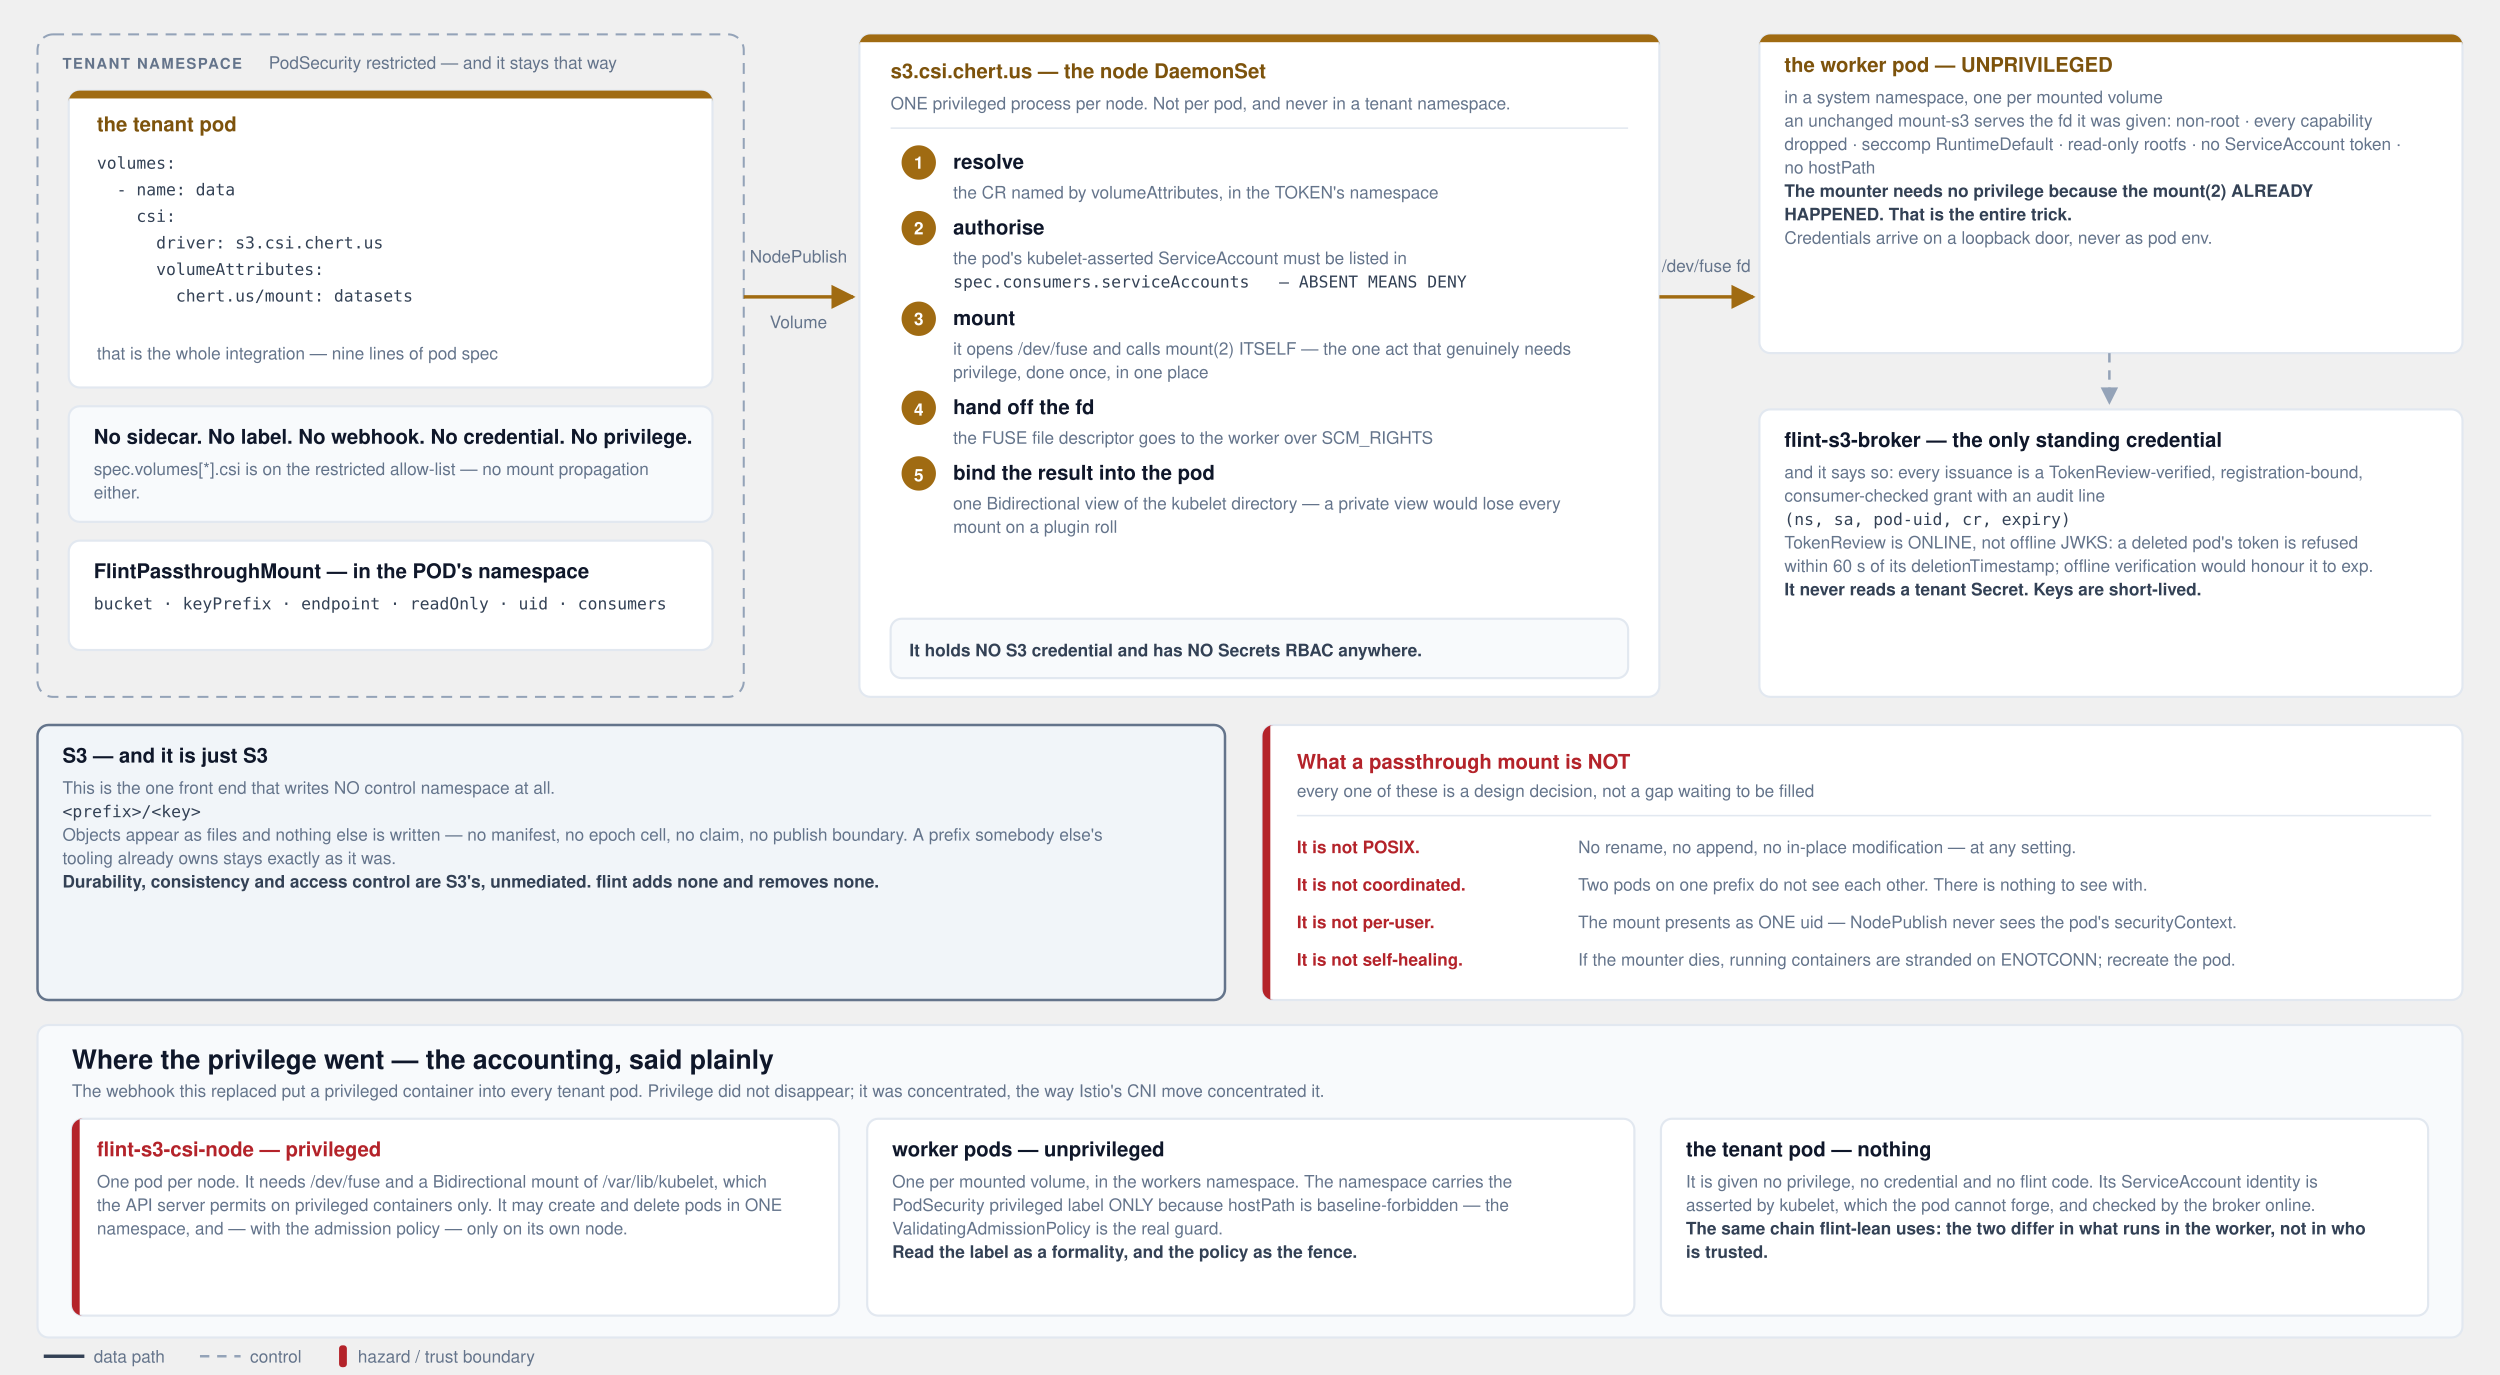
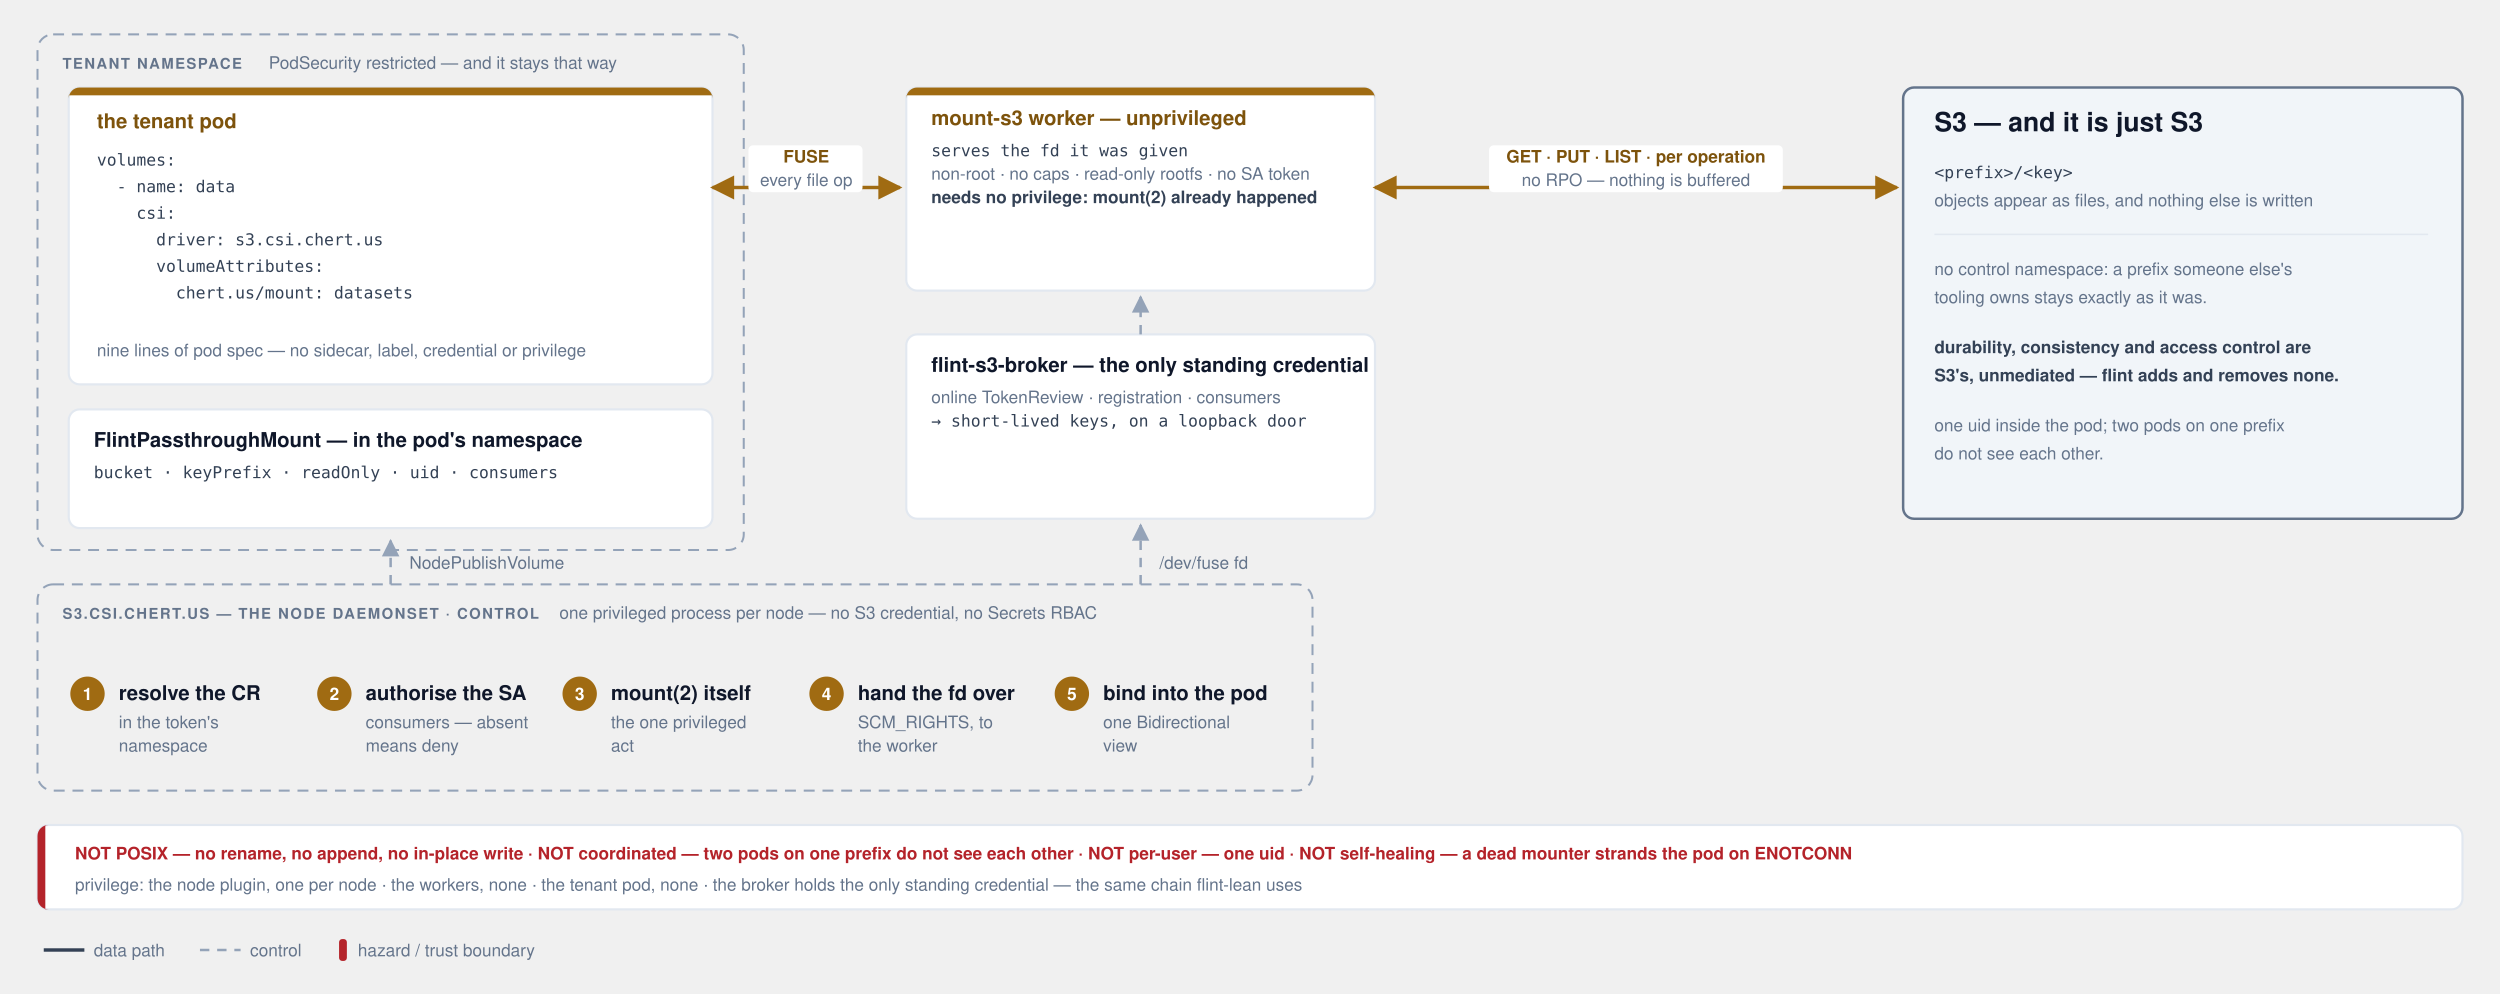
- <svg xmlns="http://www.w3.org/2000/svg" viewBox="0 0 1600 880" role="img" aria-label="flint-passthrough: a tenant pod declares a CSI inline volume naming a FlintPassthroughMount in its own namespace. The privileged node plugin resolves the CR, authorises the pod's ServiceAccount, opens /dev/fuse, calls mount(2) itself and passes the file descriptor over a socket to an unprivileged worker pod running unchanged mount-s3. The bucket is mounted as-is with no flint control namespace. Privilege lands in three places, none of them the tenant namespace.">
+ <svg xmlns="http://www.w3.org/2000/svg" viewBox="0 0 1600 636" role="img" aria-label="flint-passthrough, drawn as a flow: every file operation in the tenant pod is intercepted by FUSE and served by an unprivileged worker running mount-s3, which turns it into GET, PUT or LIST against the S3 prefix; nothing is buffered. The node plugin's mount(2), the descriptor hand-off and the broker are control, off the data path. The bucket is mounted as-is, with no flint control namespace.">
  <style>
  text{font-family:"Helvetica Neue",Helvetica,Arial,sans-serif;fill:#0f172a}
  .t1{font-size:17.0px;font-weight:600}
  .t2{font-size:13.0px;font-weight:600}
  .t3{font-size:12.0px}
  .t3b{font-size:12.0px;font-weight:600;fill:#334155}
  .t4{font-size:11.0px;fill:#64748b}
  .t4b{font-size:11.0px;font-weight:600;fill:#334155}
  .mono{font-family:Menlo,"SF Mono",Consolas,monospace;font-size:10.5px;fill:#334155}
  .mute{fill:#64748b}
  .cap{font-size:9.5px;font-weight:600;letter-spacing:.1em;fill:#64748b}
  .num{font-size:11.0px;font-weight:600;fill:#ffffff}
  .on{font-size:13.0px;font-weight:600;fill:#ffffff}
  .onsub{font-size:11.0px;fill:#ffffff;opacity:.85}
  .c-red{fill:#b4232a}
  .c-lite{fill:#184f95} .c-lean{fill:#0f7a55} .c-pass{fill:#7d530c} .c-forge{fill:#8c2449}
  .f-lite{fill:#184f95} .f-lean{fill:#1baf7a} .f-pass{fill:#a06b12} .f-forge{fill:#b03060}
  .f-red{fill:#b4232a} .f-ink{fill:#334155}
  .b-lite{fill:#eef3fa;stroke:#184f95;stroke-width:1.4} .b-lean{fill:#ecf8f2;stroke:#1baf7a;stroke-width:1.4} .b-pass{fill:#faf3e6;stroke:#a06b12;stroke-width:1.4} .b-forge{fill:#faedf2;stroke:#b03060;stroke-width:1.4}
  .hd-lite{fill:#184f95} .hd-lean{fill:#0f7a55} .hd-pass{fill:#7d530c} .hd-forge{fill:#8c2449}
  .hd-lbl{fill:#334155}
  .l-lite{stroke:#184f95;stroke-width:2.2;fill:none} .l-lean{stroke:#1baf7a;stroke-width:2.2;fill:none} .l-pass{stroke:#a06b12;stroke-width:2.2;fill:none} .l-forge{stroke:#b03060;stroke-width:2.2;fill:none}
  .l-ctl{stroke:#94a3b8;stroke-width:1.6;fill:none}
  .l-ink{stroke:#334155;stroke-width:2.2;fill:none}
  .l-red{stroke:#b4232a;stroke-width:2.2;fill:none}
  .bx{fill:#ffffff;stroke:#e2e8f0;stroke-width:1.4}
  .panel{fill:#f8fafc;stroke:#e2e8f0;stroke-width:1.4}
  .s3{fill:#f1f5f9;stroke:#64748b;stroke-width:1.6}
  .grp{fill:none;stroke:#94a3b8;stroke-width:1.3;stroke-dasharray:7 5}
  .hair{stroke:#e2e8f0;stroke-width:1}
  .lbl{fill:#f8fafc} .rowb{fill:#fbfcfd}
  .frame{fill:none;stroke:#e2e8f0;stroke-width:1.2}
  .halo{fill:#ffffff}
  .chip{fill:#f8fafc;stroke:#e2e8f0;stroke-width:1}
  .chip-red{fill:#b4232a}
  .chip-lite{fill:#184f95} .chip-lean{fill:#0f7a55} .chip-pass{fill:#7d530c} .chip-forge{fill:#8c2449}
  .chip .cap{fill:#334155}
  /* On a filled shape. Last on purpose: a class beats a presentation
     attribute, so this must win over .t4/.cap/.mono. */
  .on,.num,.onsub{fill:#ffffff}
  .cap.on{fill:#ffffff}
</style>
  <defs>
    <marker id="a-lite" viewBox="0 0 10 10" refX="9" refY="5" markerWidth="7" markerHeight="7" orient="auto-start-reverse">
      <path d="M0,0 L10,5 L0,10 z" fill="#184f95" />
    </marker>
    <marker id="a-lean" viewBox="0 0 10 10" refX="9" refY="5" markerWidth="7" markerHeight="7" orient="auto-start-reverse">
      <path d="M0,0 L10,5 L0,10 z" fill="#1baf7a" />
    </marker>
    <marker id="a-pass" viewBox="0 0 10 10" refX="9" refY="5" markerWidth="7" markerHeight="7" orient="auto-start-reverse">
      <path d="M0,0 L10,5 L0,10 z" fill="#a06b12" />
    </marker>
    <marker id="a-forge" viewBox="0 0 10 10" refX="9" refY="5" markerWidth="7" markerHeight="7" orient="auto-start-reverse">
      <path d="M0,0 L10,5 L0,10 z" fill="#b03060" />
    </marker>
    <marker id="a-ctl" viewBox="0 0 10 10" refX="9" refY="5" markerWidth="7" markerHeight="7" orient="auto-start-reverse">
      <path d="M0,0 L10,5 L0,10 z" fill="#94a3b8" />
    </marker>
    <marker id="a-ink" viewBox="0 0 10 10" refX="9" refY="5" markerWidth="7" markerHeight="7" orient="auto-start-reverse">
      <path d="M0,0 L10,5 L0,10 z" fill="#334155" />
    </marker>
    <marker id="a-red" viewBox="0 0 10 10" refX="9" refY="5" markerWidth="7" markerHeight="7" orient="auto-start-reverse">
      <path d="M0,0 L10,5 L0,10 z" fill="#b4232a" />
    </marker>
  </defs>
-   <rect x="24" y="22" width="452" height="424" rx="10" class="grp" />
+   <rect x="24" y="22" width="452" height="330" rx="10" class="grp" />
  <text class="cap" x="40" y="44">TENANT NAMESPACE</text>
  <text class="t4" x="172" y="44">PodSecurity restricted — and it stays that way</text>
-   <rect x="44" y="58" width="412" height="190" rx="7" class="bx" />
-   <path class="f-pass" d="M51,58 H449 A7,7 0 0 1 456,65 V63 H44 V65 A7,7 0 0 1 51,58 Z" />
-   <text class="t2 c-pass" x="62" y="84">the tenant pod</text>
-   <text class="mono" x="62" y="108" xml:space="preserve">volumes:</text>
-   <text class="mono" x="62" y="125" xml:space="preserve">  - name: data</text>
-   <text class="mono" x="62" y="142" xml:space="preserve">    csi:</text>
-   <text class="mono" x="62" y="159" xml:space="preserve">      driver: s3.csi.chert.us</text>
-   <text class="mono" x="62" y="176" xml:space="preserve">      volumeAttributes:</text>
-   <text class="mono" x="62" y="193" xml:space="preserve">        chert.us/mount: datasets</text>
-   <text class="t4" x="62" y="230">that is the whole integration — nine lines of pod spec</text>
-   <rect x="44" y="260" width="412" height="74" rx="7" class="panel" />
-   <text class="t2" x="60" y="284">No sidecar. No label. No webhook. No credential. No privilege.</text>
-   <text class="t4" x="60" y="304">spec.volumes[*].csi is on the restricted allow-list — no mount propagation</text>
-   <text class="t4" x="60" y="319">either.</text>
-   <rect x="44" y="346" width="412" height="70" rx="7" class="bx" />
-   <text class="t2" x="60" y="370">FlintPassthroughMount — in the POD's namespace</text>
-   <text class="mono" x="60" y="390" xml:space="preserve">bucket · keyPrefix · endpoint · readOnly · uid · consumers</text>
-   <line class="l-pass" x1="476" y1="190" x2="546" y2="190" marker-end="url(#a-pass)" />
-   <text class="t4" x="511" y="168" style="text-anchor:middle">NodePublish</text>
-   <text class="t4" x="511" y="210" style="text-anchor:middle">Volume</text>
-   <rect x="550" y="22" width="512" height="424" rx="7" class="bx" />
-   <path class="f-pass" d="M557,22 H1055 A7,7 0 0 1 1062,29 V27 H550 V29 A7,7 0 0 1 557,22 Z" />
-   <text class="t2 c-pass" x="570" y="50">s3.csi.chert.us — the node DaemonSet</text>
-   <text class="t4" x="570" y="70">ONE privileged process per node. Not per pod, and never in a tenant namespace.</text>
-   <line class="hair" x1="570" y1="82" x2="1042" y2="82" />
-   <circle cx="588" cy="104" r="11" class="f-pass" />
-   <text class="num" x="588" y="108" style="text-anchor:middle">1</text>
-   <text class="t2" x="610" y="108">resolve</text>
-   <text class="t4" x="610" y="127">the CR named by volumeAttributes, in the TOKEN's namespace</text>
-   <circle cx="588" cy="146" r="11" class="f-pass" />
-   <text class="num" x="588" y="150" style="text-anchor:middle">2</text>
-   <text class="t2" x="610" y="150">authorise</text>
-   <text class="t4" x="610" y="169">the pod's kubelet-asserted ServiceAccount must be listed in</text>
-   <text class="mono" x="610" y="184" xml:space="preserve">spec.consumers.serviceAccounts   — ABSENT MEANS DENY</text>
-   <circle cx="588" cy="204" r="11" class="f-pass" />
-   <text class="num" x="588" y="208" style="text-anchor:middle">3</text>
-   <text class="t2" x="610" y="208">mount</text>
-   <text class="t4" x="610" y="227">it opens /dev/fuse and calls mount(2) ITSELF — the one act that genuinely needs</text>
-   <text class="t4" x="610" y="242">privilege, done once, in one place</text>
-   <circle cx="588" cy="261" r="11" class="f-pass" />
-   <text class="num" x="588" y="266" style="text-anchor:middle">4</text>
-   <text class="t2" x="610" y="265">hand off the fd</text>
-   <text class="t4" x="610" y="284">the FUSE file descriptor goes to the worker over SCM_RIGHTS</text>
-   <circle cx="588" cy="303" r="11" class="f-pass" />
-   <text class="num" x="588" y="308" style="text-anchor:middle">5</text>
-   <text class="t2" x="610" y="307">bind the result into the pod</text>
-   <text class="t4" x="610" y="326">one Bidirectional view of the kubelet directory — a private view would lose every</text>
-   <text class="t4" x="610" y="341">mount on a plugin roll</text>
-   <rect x="570" y="396" width="472" height="38" rx="7" class="panel" />
-   <text class="t4b" x="582" y="420">It holds NO S3 credential and has NO Secrets RBAC anywhere.</text>
-   <line class="l-pass" x1="1062" y1="190" x2="1122" y2="190" marker-end="url(#a-pass)" />
-   <text class="t4" x="1092" y="174" style="text-anchor:middle">/dev/fuse fd</text>
-   <rect x="1126" y="22" width="450" height="204" rx="7" class="bx" />
-   <path class="f-pass" d="M1133,22 H1569 A7,7 0 0 1 1576,29 V27 H1126 V29 A7,7 0 0 1 1133,22 Z" />
-   <text class="t2 c-pass" x="1142" y="46">the worker pod — UNPRIVILEGED</text>
-   <text class="t4" x="1142" y="66">in a system namespace, one per mounted volume</text>
-   <text class="t4" x="1142" y="81">an unchanged mount-s3 serves the fd it was given: non-root · every capability</text>
-   <text class="t4" x="1142" y="96">dropped · seccomp RuntimeDefault · read-only rootfs · no ServiceAccount token ·</text>
-   <text class="t4" x="1142" y="111">no hostPath</text>
-   <text class="t4b" x="1142" y="126">The mounter needs no privilege because the mount(2) ALREADY</text>
-   <text class="t4b" x="1142" y="141">HAPPENED. That is the entire trick.</text>
-   <text class="t4" x="1142" y="156">Credentials arrive on a loopback door, never as pod env.</text>
-   <line class="l-ctl" x1="1350" y1="226" x2="1350" y2="258" stroke-dasharray="6 5" marker-end="url(#a-ctl)" />
-   <rect x="1126" y="262" width="450" height="184" rx="7" class="bx" />
-   <text class="t2" x="1142" y="286">flint-s3-broker — the only standing credential</text>
-   <text class="t4" x="1142" y="306">and it says so: every issuance is a TokenReview-verified, registration-bound,</text>
-   <text class="t4" x="1142" y="321">consumer-checked grant with an audit line</text>
-   <text class="mono" x="1142" y="336" xml:space="preserve">(ns, sa, pod-uid, cr, expiry)</text>
-   <text class="t4" x="1142" y="351">TokenReview is ONLINE, not offline JWKS: a deleted pod's token is refused</text>
-   <text class="t4" x="1142" y="366">within 60 s of its deletionTimestamp; offline verification would honour it to exp.</text>
-   <text class="t4b" x="1142" y="381">It never reads a tenant Secret. Keys are short-lived.</text>
-   <rect x="24" y="464" width="760" height="176" rx="7" class="s3" />
-   <text class="t2" x="40" y="488">S3 — and it is just S3</text>
-   <text class="t4" x="40" y="508">This is the one front end that writes NO control namespace at all.</text>
-   <text class="mono" x="40" y="523" xml:space="preserve">&lt;prefix&gt;/&lt;key&gt;</text>
-   <text class="t4" x="40" y="538">Objects appear as files and nothing else is written — no manifest, no epoch cell, no claim, no publish boundary. A prefix somebody else's</text>
-   <text class="t4" x="40" y="553">tooling already owns stays exactly as it was.</text>
-   <text class="t4b" x="40" y="568">Durability, consistency and access control are S3's, unmediated. flint adds none and removes none.</text>
-   <rect x="808" y="464" width="768" height="176" rx="7" class="bx" />
-   <path class="f-red" d="M808,471 A7,7 0 0 1 815,464 H813 V640 H815 A7,7 0 0 1 808,633 Z" />
-   <text class="t2 c-red" x="830" y="492">What a passthrough mount is NOT</text>
-   <text class="t4" x="830" y="510">every one of these is a design decision, not a gap waiting to be filled</text>
-   <line class="hair" x1="830" y1="522" x2="1556" y2="522" />
-   <text class="t4b c-red" x="830" y="546">It is not POSIX.</text>
-   <text class="t4" x="1010" y="546">No rename, no append, no in-place modification — at any setting.</text>
-   <text class="t4b c-red" x="830" y="570">It is not coordinated.</text>
-   <text class="t4" x="1010" y="570">Two pods on one prefix do not see each other. There is nothing to see with.</text>
-   <text class="t4b c-red" x="830" y="594">It is not per-user.</text>
-   <text class="t4" x="1010" y="594">The mount presents as ONE uid — NodePublish never sees the pod's securityContext.</text>
-   <text class="t4b c-red" x="830" y="618">It is not self-healing.</text>
-   <text class="t4" x="1010" y="618">If the mounter dies, running containers are stranded on ENOTCONN; recreate the pod.</text>
-   <rect x="24" y="656" width="1552" height="200" rx="7" class="panel" />
-   <text class="t1" x="46" y="684">Where the privilege went — the accounting, said plainly</text>
-   <text class="t4" x="46" y="702">The webhook this replaced put a privileged container into every tenant pod. Privilege did not disappear; it was concentrated, the way Istio's CNI move concentrated it.</text>
-   <rect x="46" y="716" width="491" height="126" rx="7" class="bx" />
-   <path class="f-red" d="M46,723 A7,7 0 0 1 53,716 H51 V842 H53 A7,7 0 0 1 46,835 Z" />
-   <text class="t2 c-red" x="62" y="740">flint-s3-csi-node — privileged</text>
-   <text class="t4" x="62" y="760">One pod per node. It needs /dev/fuse and a Bidirectional mount of /var/lib/kubelet, which</text>
-   <text class="t4" x="62" y="775">the API server permits on privileged containers only. It may create and delete pods in ONE</text>
-   <text class="t4" x="62" y="790">namespace, and — with the admission policy — only on its own node.</text>
-   <rect x="555" y="716" width="491" height="126" rx="7" class="bx" />
-   <text class="t2" x="571" y="740">worker pods — unprivileged</text>
-   <text class="t4" x="571" y="760">One per mounted volume, in the workers namespace. The namespace carries the</text>
-   <text class="t4" x="571" y="775">PodSecurity privileged label ONLY because hostPath is baseline-forbidden — the</text>
-   <text class="t4" x="571" y="790">ValidatingAdmissionPolicy is the real guard.</text>
-   <text class="t4b" x="571" y="805">Read the label as a formality, and the policy as the fence.</text>
-   <rect x="1063" y="716" width="491" height="126" rx="7" class="bx" />
-   <text class="t2" x="1079" y="740">the tenant pod — nothing</text>
-   <text class="t4" x="1079" y="760">It is given no privilege, no credential and no flint code. Its ServiceAccount identity is</text>
-   <text class="t4" x="1079" y="775">asserted by kubelet, which the pod cannot forge, and checked by the broker online.</text>
-   <text class="t4b" x="1079" y="790">The same chain flint-lean uses: the two differ in what runs in the worker, not in who</text>
-   <text class="t4b" x="1079" y="805">is trusted.</text>
-   <line class="l-ink" x1="28" y1="868" x2="54" y2="868" />
-   <text class="t4" x="60" y="872">data path</text>
-   <line class="l-ctl" x1="127.98" y1="868" x2="153.98" y2="868" stroke-dasharray="6 5" />
-   <text class="t4" x="160" y="872">control</text>
-   <rect x="217" y="861" width="5" height="14" rx="2" class="f-red" />
-   <text class="t4" x="229" y="872">hazard / trust boundary</text>
+   <rect x="44" y="56" width="412" height="190" rx="7" class="bx" />
+   <path class="f-pass" d="M51,56 H449 A7,7 0 0 1 456,63 V61 H44 V63 A7,7 0 0 1 51,56 Z" />
+   <text class="t2 c-pass" x="62" y="82">the tenant pod</text>
+   <text class="mono" x="62" y="106" xml:space="preserve">volumes:</text>
+   <text class="mono" x="62" y="123" xml:space="preserve">  - name: data</text>
+   <text class="mono" x="62" y="140" xml:space="preserve">    csi:</text>
+   <text class="mono" x="62" y="157" xml:space="preserve">      driver: s3.csi.chert.us</text>
+   <text class="mono" x="62" y="174" xml:space="preserve">      volumeAttributes:</text>
+   <text class="mono" x="62" y="191" xml:space="preserve">        chert.us/mount: datasets</text>
+   <text class="t4" x="62" y="228">nine lines of pod spec — no sidecar, label, credential or privilege</text>
+   <rect x="44" y="262" width="412" height="76" rx="7" class="bx" />
+   <text class="t2" x="60" y="286">FlintPassthroughMount — in the pod's namespace</text>
+   <text class="mono" x="60" y="306" xml:space="preserve">bucket · keyPrefix · readOnly · uid · consumers</text>
+   <line class="l-pass" x1="456" y1="120" x2="576" y2="120" marker-start="url(#a-pass)" marker-end="url(#a-pass)" />
+   <rect x="479" y="93" width="73" height="30" rx="3" class="halo" />
+   <text class="t4b c-pass" x="516" y="104" style="text-anchor:middle">FUSE</text>
+   <text class="t4" x="516" y="119" style="text-anchor:middle">every file op</text>
+   <rect x="580" y="56" width="300" height="130" rx="7" class="bx" />
+   <path class="f-pass" d="M587,56 H873 A7,7 0 0 1 880,63 V61 H580 V63 A7,7 0 0 1 587,56 Z" />
+   <text class="t2 c-pass" x="596" y="80">mount-s3 worker — unprivileged</text>
+   <text class="mono" x="596" y="100" xml:space="preserve">serves the fd it was given</text>
+   <text class="t4" x="596" y="115">non-root · no caps · read-only rootfs · no SA token</text>
+   <text class="t4b" x="596" y="130">needs no privilege: mount(2) already happened</text>
+   <line class="l-pass" x1="880" y1="120" x2="1214" y2="120" marker-start="url(#a-pass)" marker-end="url(#a-pass)" />
+   <rect x="953" y="93" width="188" height="30" rx="3" class="halo" />
+   <text class="t4b c-pass" x="1047" y="104" style="text-anchor:middle">GET · PUT · LIST · per operation</text>
+   <text class="t4" x="1047" y="119" style="text-anchor:middle">no RPO — nothing is buffered</text>
+   <rect x="580" y="214" width="300" height="118" rx="7" class="bx" />
+   <text class="t2" x="596" y="238">flint-s3-broker — the only standing credential</text>
+   <text class="t4" x="596" y="258">online TokenReview · registration · consumers</text>
+   <text class="mono" x="596" y="273" xml:space="preserve">→ short-lived keys, on a loopback door</text>
+   <line class="l-ctl" x1="730" y1="214" x2="730" y2="190" stroke-dasharray="6 5" marker-end="url(#a-ctl)" />
+   <rect x="1218" y="56" width="358" height="276" rx="7" class="s3" />
+   <text class="t1" x="1238" y="84">S3 — and it is just S3</text>
+   <text class="mono" x="1238" y="114" xml:space="preserve">&lt;prefix&gt;/&lt;key&gt;</text>
+   <text class="t4" x="1238" y="132">objects appear as files, and nothing else is written</text>
+   <line class="hair" x1="1238" y1="150" x2="1554" y2="150" />
+   <text class="t4" x="1238" y="176">no control namespace: a prefix someone else's</text>
+   <text class="t4" x="1238" y="194">tooling owns stays exactly as it was.</text>
+   <text class="t4b" x="1238" y="226">durability, consistency and access control are</text>
+   <text class="t4b" x="1238" y="244">S3's, unmediated — flint adds and removes none.</text>
+   <text class="t4" x="1238" y="276">one uid inside the pod; two pods on one prefix</text>
+   <text class="t4" x="1238" y="294">do not see each other.</text>
+   <rect x="24" y="374" width="816" height="132" rx="10" class="grp" />
+   <text class="cap" x="40" y="396">S3.CSI.CHERT.US — THE NODE DAEMONSET · CONTROL</text>
+   <text class="t4" x="358" y="396">one privileged process per node — no S3 credential, no Secrets RBAC</text>
+   <line class="l-ctl" x1="250" y1="374" x2="250" y2="346" stroke-dasharray="6 5" marker-end="url(#a-ctl)" />
+   <text class="t4" x="262" y="364">NodePublishVolume</text>
+   <line class="l-ctl" x1="730" y1="374" x2="730" y2="336" stroke-dasharray="6 5" marker-end="url(#a-ctl)" />
+   <text class="t4" x="742" y="364">/dev/fuse fd</text>
+   <circle cx="56" cy="444" r="11" class="f-pass" />
+   <text class="num" x="56" y="448" style="text-anchor:middle">1</text>
+   <text class="t2" x="76" y="448">resolve the CR</text>
+   <text class="t4" x="76" y="466">in the token's</text>
+   <text class="t4" x="76" y="481">namespace</text>
+   <circle cx="214" cy="444" r="11" class="f-pass" />
+   <text class="num" x="214" y="448" style="text-anchor:middle">2</text>
+   <text class="t2" x="234" y="448">authorise the SA</text>
+   <text class="t4" x="234" y="466">consumers — absent</text>
+   <text class="t4" x="234" y="481">means deny</text>
+   <circle cx="371" cy="444" r="11" class="f-pass" />
+   <text class="num" x="371" y="448" style="text-anchor:middle">3</text>
+   <text class="t2" x="391" y="448">mount(2) itself</text>
+   <text class="t4" x="391" y="466">the one privileged</text>
+   <text class="t4" x="391" y="481">act</text>
+   <circle cx="529" cy="444" r="11" class="f-pass" />
+   <text class="num" x="529" y="448" style="text-anchor:middle">4</text>
+   <text class="t2" x="549" y="448">hand the fd over</text>
+   <text class="t4" x="549" y="466">SCM_RIGHTS, to</text>
+   <text class="t4" x="549" y="481">the worker</text>
+   <circle cx="686" cy="444" r="11" class="f-pass" />
+   <text class="num" x="686" y="448" style="text-anchor:middle">5</text>
+   <text class="t2" x="706" y="448">bind into the pod</text>
+   <text class="t4" x="706" y="466">one Bidirectional</text>
+   <text class="t4" x="706" y="481">view</text>
+   <rect x="24" y="528" width="1552" height="54" rx="7" class="bx" />
+   <path class="f-red" d="M24,535 A7,7 0 0 1 31,528 H29 V582 H31 A7,7 0 0 1 24,575 Z" />
+   <text class="t4b c-red" x="48" y="550">NOT POSIX — no rename, no append, no in-place write   ·   NOT coordinated — two pods on one prefix do not see each other   ·   NOT per-user — one uid   ·   NOT self-healing — a dead mounter strands the pod on ENOTCONN</text>
+   <text class="t4" x="48" y="570">privilege: the node plugin, one per node · the workers, none · the tenant pod, none · the broker holds the only standing credential — the same chain flint-lean uses</text>
+   <line class="l-ink" x1="28" y1="608" x2="54" y2="608" />
+   <text class="t4" x="60" y="612">data path</text>
+   <line class="l-ctl" x1="127.98" y1="608" x2="153.98" y2="608" stroke-dasharray="6 5" />
+   <text class="t4" x="160" y="612">control</text>
+   <rect x="217" y="601" width="5" height="14" rx="2" class="f-red" />
+   <text class="t4" x="229" y="612">hazard / trust boundary</text>
</svg>
